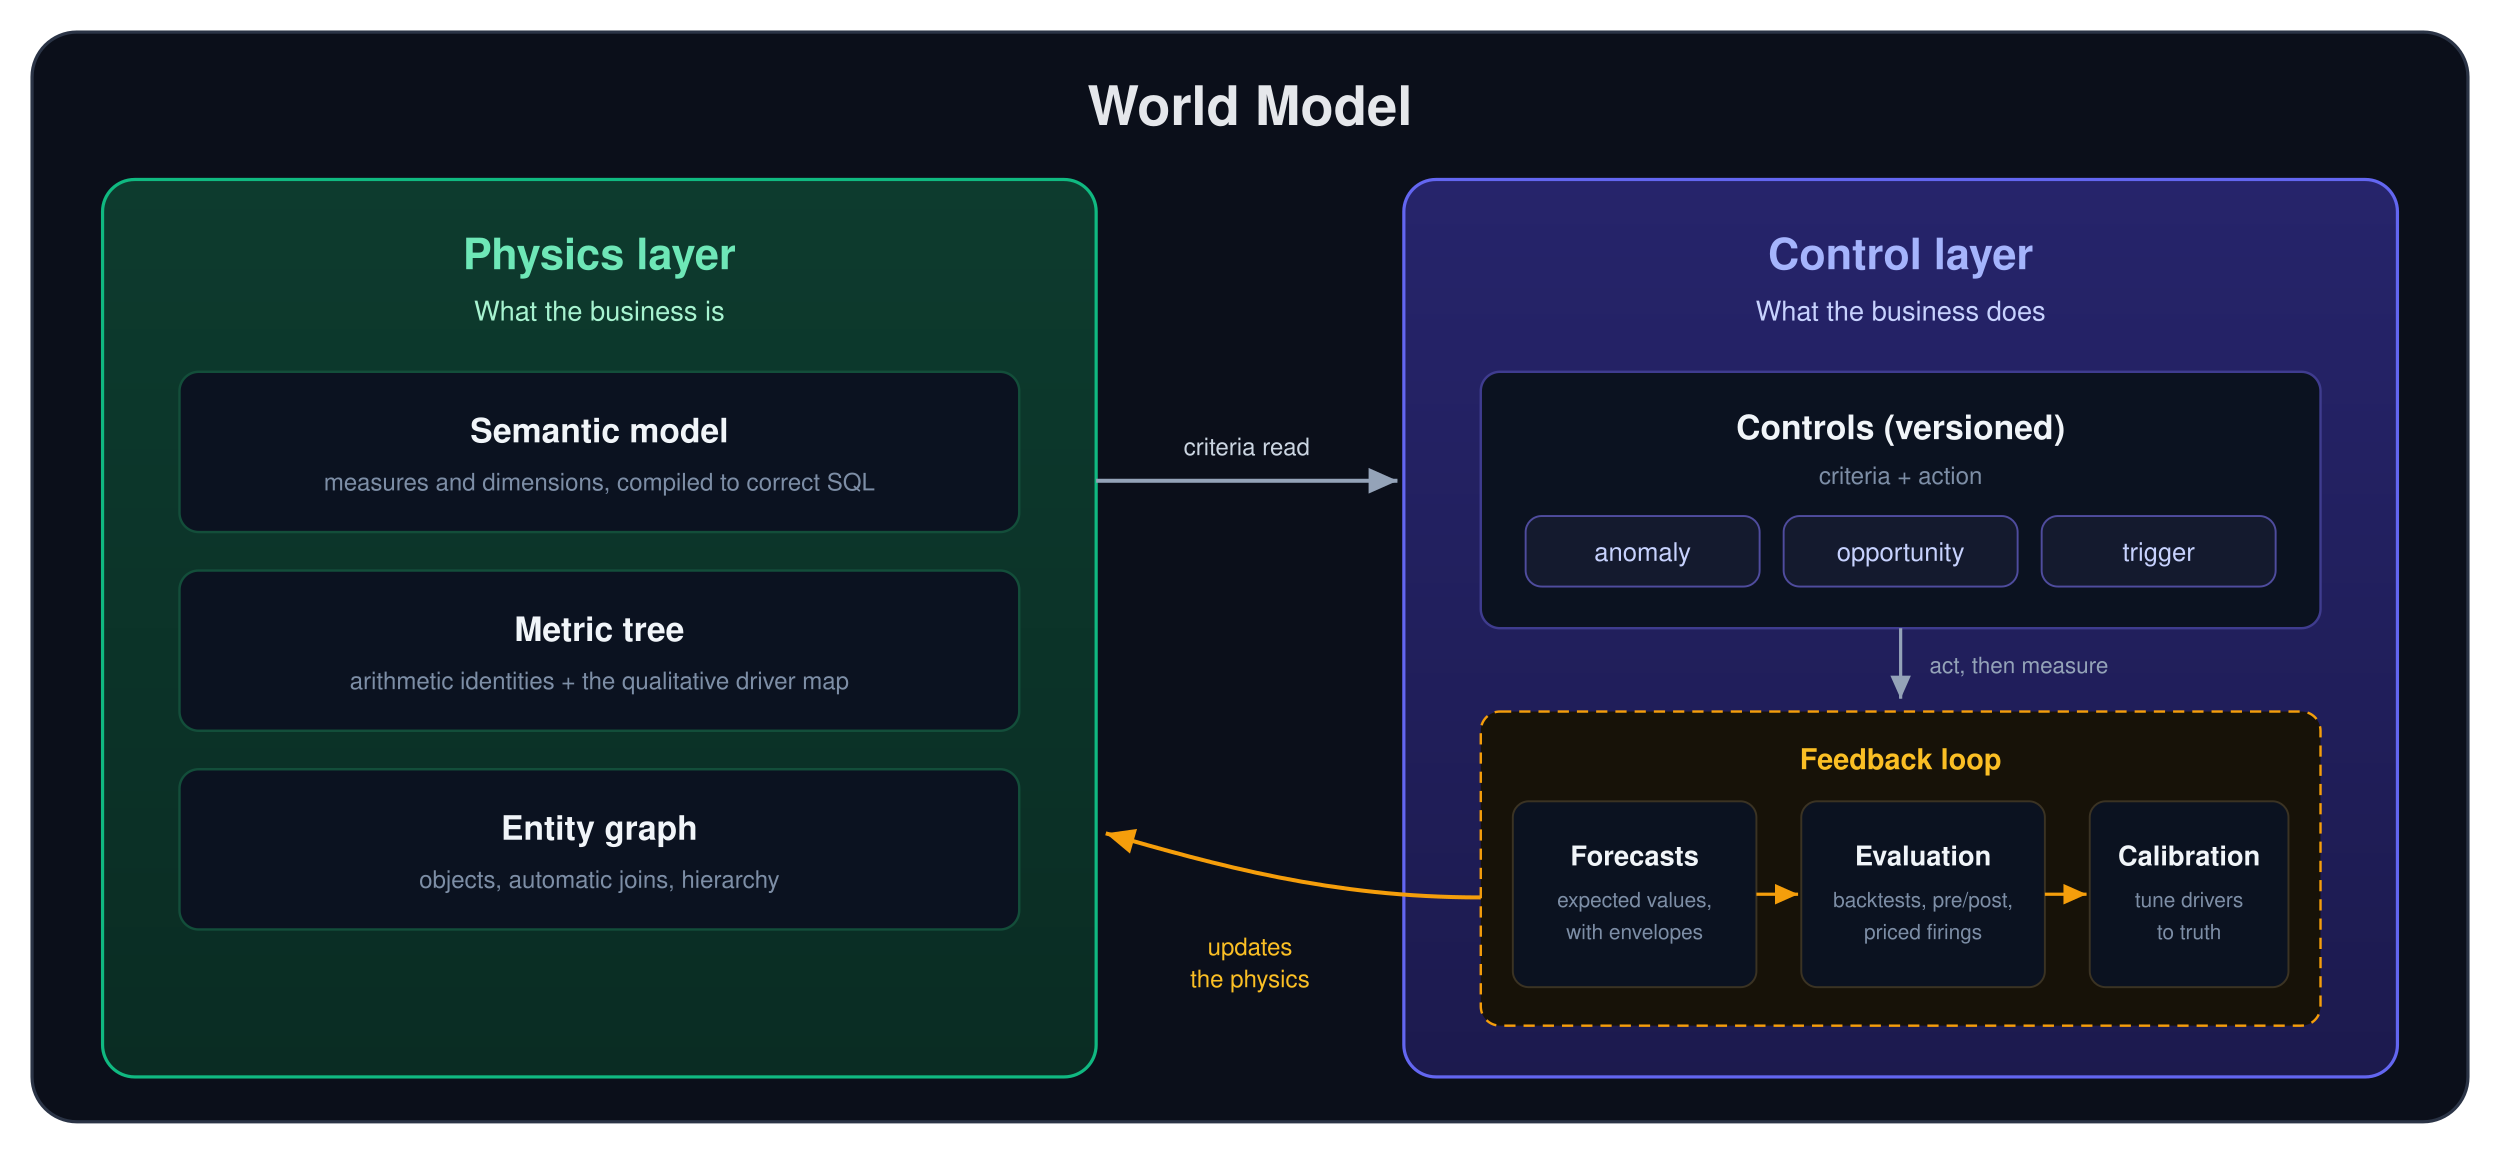
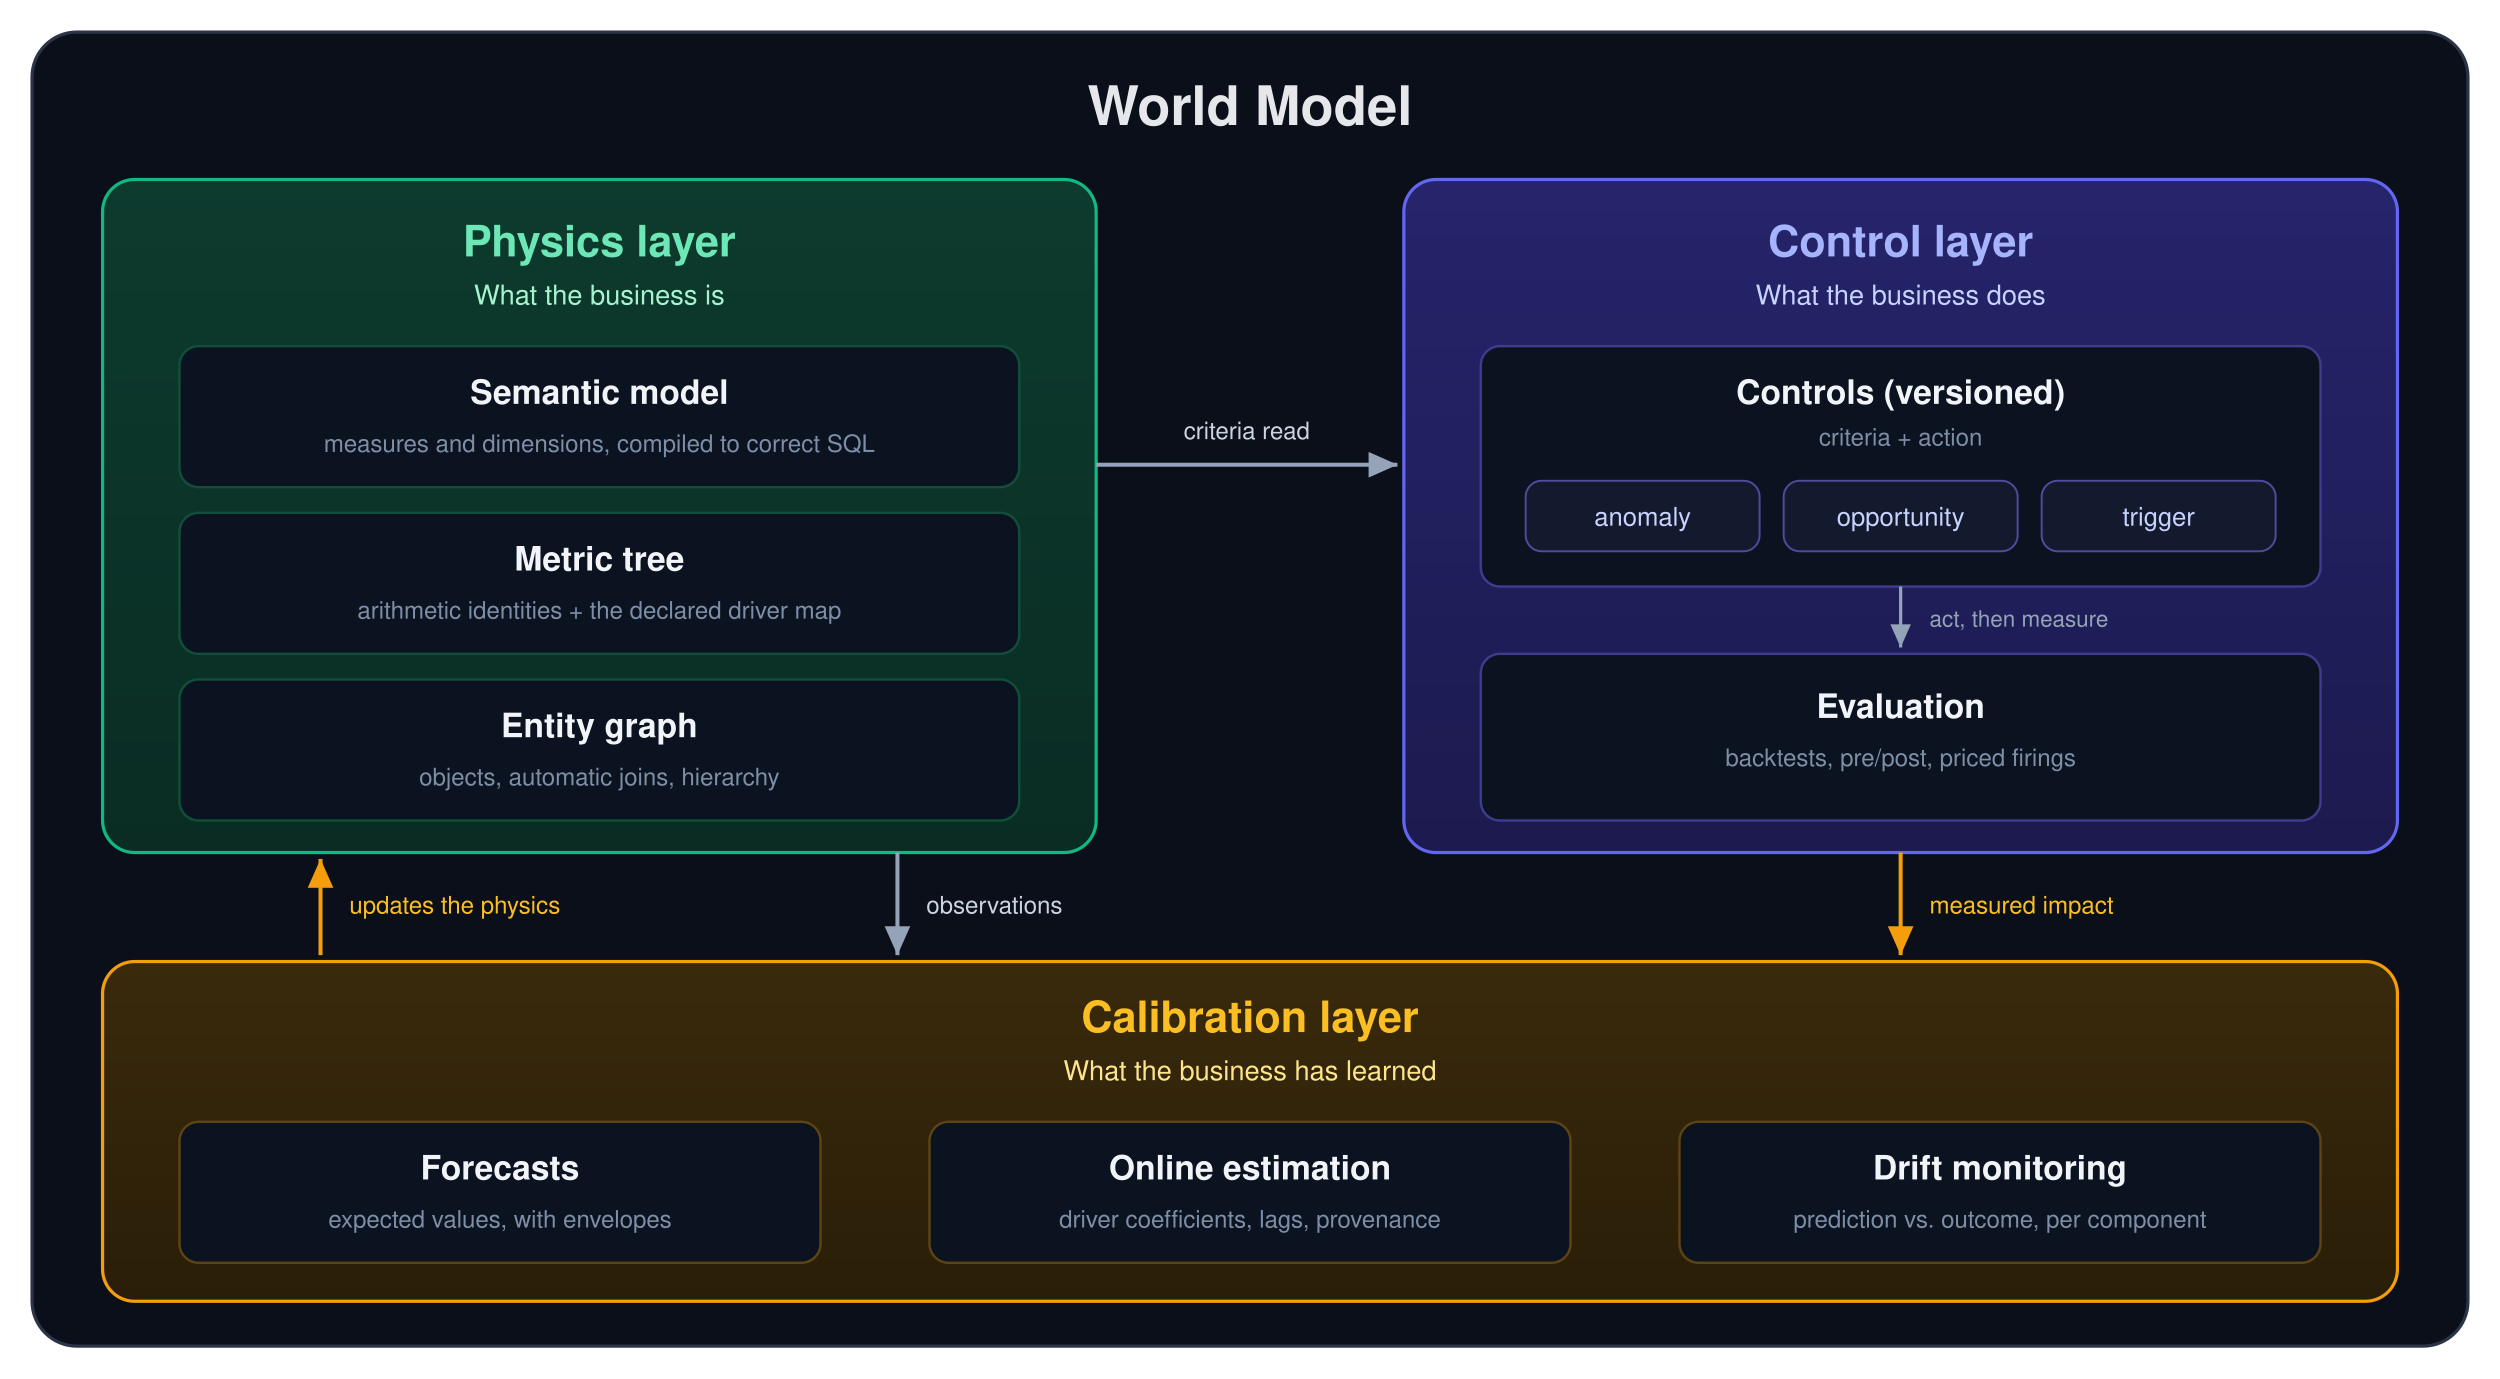
- <svg xmlns="http://www.w3.org/2000/svg" viewBox="0 0 1560 720" font-family="ui-sans-serif, -apple-system, 'Segoe UI', Helvetica, Arial, sans-serif">
+ <svg xmlns="http://www.w3.org/2000/svg" viewBox="0 0 1560 860" font-family="ui-sans-serif, -apple-system, 'Segoe UI', Helvetica, Arial, sans-serif">
  <defs>
    <marker id="arrow" viewBox="0 0 10 10" refX="9" refY="5" markerWidth="8" markerHeight="8" orient="auto-start-reverse">
      <path d="M 0 1 L 9 5 L 0 9 z" fill="#94a3b8" />
    </marker>
    <marker id="arrowAmber" viewBox="0 0 10 10" refX="9" refY="5" markerWidth="8" markerHeight="8" orient="auto-start-reverse">
      <path d="M 0 1 L 9 5 L 0 9 z" fill="#f59e0b" />
    </marker>
    <linearGradient id="physicsFill" x1="0" y1="0" x2="0" y2="1">
      <stop offset="0" stop-color="#0d3b2e" />
      <stop offset="1" stop-color="#0a2c23" />
    </linearGradient>
    <linearGradient id="controlFill" x1="0" y1="0" x2="0" y2="1">
      <stop offset="0" stop-color="#26246b" />
      <stop offset="1" stop-color="#1c1a4e" />
    </linearGradient>
+     <linearGradient id="calibrationFill" x1="0" y1="0" x2="0" y2="1">
+       <stop offset="0" stop-color="#3a2a0c" />
+       <stop offset="1" stop-color="#2a1e08" />
+     </linearGradient>
  </defs>
-   <rect x="20" y="20" width="1520" height="680" rx="28" fill="#0b0f1a" stroke="#2b3446" stroke-width="2" />
+   <rect x="20" y="20" width="1520" height="820" rx="28" fill="#0b0f1a" stroke="#2b3446" stroke-width="2" />
  <text x="780" y="78" text-anchor="middle" fill="#e5e7eb" font-size="34" font-weight="700">World Model</text>
-   <rect x="64" y="112" width="620" height="560" rx="20" fill="url(#physicsFill)" stroke="#10b981" stroke-width="2" />
-   <text x="374" y="168" text-anchor="middle" fill="#6ee7b7" font-size="27" font-weight="700">Physics layer</text>
-   <text x="374" y="200" text-anchor="middle" fill="#a7f3d0" font-size="17">What the business is</text>
-   <rect x="112" y="232" width="524" height="100" rx="12" fill="#0b1220" stroke="#134e3a" stroke-width="1.5" />
-   <text x="374" y="276" text-anchor="middle" fill="#f1f5f9" font-size="21" font-weight="600">Semantic model</text>
-   <text x="374" y="306" text-anchor="middle" fill="#7d8ea6" font-size="15">measures and dimensions, compiled to correct SQL</text>
-   <rect x="112" y="356" width="524" height="100" rx="12" fill="#0b1220" stroke="#134e3a" stroke-width="1.5" />
-   <text x="374" y="400" text-anchor="middle" fill="#f1f5f9" font-size="21" font-weight="600">Metric tree</text>
-   <text x="374" y="430" text-anchor="middle" fill="#7d8ea6" font-size="15">arithmetic identities + the qualitative driver map</text>
-   <rect x="112" y="480" width="524" height="100" rx="12" fill="#0b1220" stroke="#134e3a" stroke-width="1.5" />
-   <text x="374" y="524" text-anchor="middle" fill="#f1f5f9" font-size="21" font-weight="600">Entity graph</text>
-   <text x="374" y="554" text-anchor="middle" fill="#7d8ea6" font-size="15">objects, automatic joins, hierarchy</text>
-   <rect x="876" y="112" width="620" height="560" rx="20" fill="url(#controlFill)" stroke="#6366f1" stroke-width="2" />
-   <text x="1186" y="168" text-anchor="middle" fill="#a5b4fc" font-size="27" font-weight="700">Control layer</text>
-   <text x="1186" y="200" text-anchor="middle" fill="#c7d2fe" font-size="17">What the business does</text>
-   <rect x="924" y="232" width="524" height="160" rx="12" fill="#0b1220" stroke="#3f3c8f" stroke-width="1.5" />
-   <text x="1186" y="274" text-anchor="middle" fill="#f1f5f9" font-size="21" font-weight="600">Controls (versioned)</text>
-   <text x="1186" y="302" text-anchor="middle" fill="#7d8ea6" font-size="15">criteria + action</text>
-   <rect x="952" y="322" width="146" height="44" rx="10" fill="#141a2e" stroke="#4f4c9e" stroke-width="1.2" />
-   <text x="1025" y="350" text-anchor="middle" fill="#c7d2fe" font-size="16">anomaly</text>
-   <rect x="1113" y="322" width="146" height="44" rx="10" fill="#141a2e" stroke="#4f4c9e" stroke-width="1.2" />
-   <text x="1186" y="350" text-anchor="middle" fill="#c7d2fe" font-size="16">opportunity</text>
-   <rect x="1274" y="322" width="146" height="44" rx="10" fill="#141a2e" stroke="#4f4c9e" stroke-width="1.2" />
-   <text x="1347" y="350" text-anchor="middle" fill="#c7d2fe" font-size="16">trigger</text>
-   <line x1="1186" y1="392" x2="1186" y2="436" stroke="#94a3b8" stroke-width="2" marker-end="url(#arrow)" />
-   <text x="1204" y="420" fill="#94a3b8" font-size="14">act, then measure</text>
-   <rect x="924" y="444" width="524" height="196" rx="12" fill="#171208" stroke="#f59e0b" stroke-width="1.5" stroke-dasharray="7 5" />
-   <text x="1186" y="480" text-anchor="middle" fill="#fbbf24" font-size="18" font-weight="700">Feedback loop</text>
-   <rect x="944" y="500" width="152" height="116" rx="10" fill="#0b1220" stroke="#3b3323" stroke-width="1.2" />
-   <text x="1020" y="540" text-anchor="middle" fill="#f1f5f9" font-size="17" font-weight="600">Forecasts</text>
-   <text x="1020" y="566" text-anchor="middle" fill="#7d8ea6" font-size="13">expected values,</text>
-   <text x="1020" y="586" text-anchor="middle" fill="#7d8ea6" font-size="13">with envelopes</text>
-   <line x1="1096" y1="558" x2="1122" y2="558" stroke="#f59e0b" stroke-width="2" marker-end="url(#arrowAmber)" />
-   <rect x="1124" y="500" width="152" height="116" rx="10" fill="#0b1220" stroke="#3b3323" stroke-width="1.2" />
-   <text x="1200" y="540" text-anchor="middle" fill="#f1f5f9" font-size="17" font-weight="600">Evaluation</text>
-   <text x="1200" y="566" text-anchor="middle" fill="#7d8ea6" font-size="13">backtests, pre/post,</text>
-   <text x="1200" y="586" text-anchor="middle" fill="#7d8ea6" font-size="13">priced firings</text>
-   <line x1="1276" y1="558" x2="1302" y2="558" stroke="#f59e0b" stroke-width="2" marker-end="url(#arrowAmber)" />
-   <rect x="1304" y="500" width="124" height="116" rx="10" fill="#0b1220" stroke="#3b3323" stroke-width="1.2" />
-   <text x="1366" y="540" text-anchor="middle" fill="#f1f5f9" font-size="17" font-weight="600">Calibration</text>
-   <text x="1366" y="566" text-anchor="middle" fill="#7d8ea6" font-size="13">tune drivers</text>
-   <text x="1366" y="586" text-anchor="middle" fill="#7d8ea6" font-size="13">to truth</text>
-   <line x1="684" y1="300" x2="872" y2="300" stroke="#94a3b8" stroke-width="2.5" marker-end="url(#arrow)" />
-   <text x="778" y="284" text-anchor="middle" fill="#cbd5e1" font-size="15">criteria read</text>
-   <path d="M 924 560 C 830 560, 760 540, 690 520" fill="none" stroke="#f59e0b" stroke-width="2.5" marker-end="url(#arrowAmber)" />
-   <text x="780" y="596" text-anchor="middle" fill="#fbbf24" font-size="15">updates</text>
-   <text x="780" y="616" text-anchor="middle" fill="#fbbf24" font-size="15">the physics</text>
+   <rect x="64" y="112" width="620" height="420" rx="20" fill="url(#physicsFill)" stroke="#10b981" stroke-width="2" />
+   <text x="374" y="160" text-anchor="middle" fill="#6ee7b7" font-size="27" font-weight="700">Physics layer</text>
+   <text x="374" y="190" text-anchor="middle" fill="#a7f3d0" font-size="17">What the business is</text>
+   <rect x="112" y="216" width="524" height="88" rx="12" fill="#0b1220" stroke="#134e3a" stroke-width="1.5" />
+   <text x="374" y="252" text-anchor="middle" fill="#f1f5f9" font-size="21" font-weight="600">Semantic model</text>
+   <text x="374" y="282" text-anchor="middle" fill="#7d8ea6" font-size="15">measures and dimensions, compiled to correct SQL</text>
+   <rect x="112" y="320" width="524" height="88" rx="12" fill="#0b1220" stroke="#134e3a" stroke-width="1.5" />
+   <text x="374" y="356" text-anchor="middle" fill="#f1f5f9" font-size="21" font-weight="600">Metric tree</text>
+   <text x="374" y="386" text-anchor="middle" fill="#7d8ea6" font-size="15">arithmetic identities + the declared driver map</text>
+   <rect x="112" y="424" width="524" height="88" rx="12" fill="#0b1220" stroke="#134e3a" stroke-width="1.5" />
+   <text x="374" y="460" text-anchor="middle" fill="#f1f5f9" font-size="21" font-weight="600">Entity graph</text>
+   <text x="374" y="490" text-anchor="middle" fill="#7d8ea6" font-size="15">objects, automatic joins, hierarchy</text>
+   <rect x="876" y="112" width="620" height="420" rx="20" fill="url(#controlFill)" stroke="#6366f1" stroke-width="2" />
+   <text x="1186" y="160" text-anchor="middle" fill="#a5b4fc" font-size="27" font-weight="700">Control layer</text>
+   <text x="1186" y="190" text-anchor="middle" fill="#c7d2fe" font-size="17">What the business does</text>
+   <rect x="924" y="216" width="524" height="150" rx="12" fill="#0b1220" stroke="#3f3c8f" stroke-width="1.5" />
+   <text x="1186" y="252" text-anchor="middle" fill="#f1f5f9" font-size="21" font-weight="600">Controls (versioned)</text>
+   <text x="1186" y="278" text-anchor="middle" fill="#7d8ea6" font-size="15">criteria + action</text>
+   <rect x="952" y="300" width="146" height="44" rx="10" fill="#141a2e" stroke="#4f4c9e" stroke-width="1.2" />
+   <text x="1025" y="328" text-anchor="middle" fill="#c7d2fe" font-size="16">anomaly</text>
+   <rect x="1113" y="300" width="146" height="44" rx="10" fill="#141a2e" stroke="#4f4c9e" stroke-width="1.2" />
+   <text x="1186" y="328" text-anchor="middle" fill="#c7d2fe" font-size="16">opportunity</text>
+   <rect x="1274" y="300" width="146" height="44" rx="10" fill="#141a2e" stroke="#4f4c9e" stroke-width="1.2" />
+   <text x="1347" y="328" text-anchor="middle" fill="#c7d2fe" font-size="16">trigger</text>
+   <line x1="1186" y1="366" x2="1186" y2="404" stroke="#94a3b8" stroke-width="2" marker-end="url(#arrow)" />
+   <text x="1204" y="391" fill="#94a3b8" font-size="14">act, then measure</text>
+   <rect x="924" y="408" width="524" height="104" rx="12" fill="#0b1220" stroke="#3f3c8f" stroke-width="1.5" />
+   <text x="1186" y="448" text-anchor="middle" fill="#f1f5f9" font-size="21" font-weight="600">Evaluation</text>
+   <text x="1186" y="478" text-anchor="middle" fill="#7d8ea6" font-size="15">backtests, pre/post, priced firings</text>
+   <rect x="64" y="600" width="1432" height="212" rx="20" fill="url(#calibrationFill)" stroke="#f59e0b" stroke-width="2" />
+   <text x="780" y="644" text-anchor="middle" fill="#fbbf24" font-size="27" font-weight="700">Calibration layer</text>
+   <text x="780" y="674" text-anchor="middle" fill="#fde68a" font-size="17">What the business has learned</text>
+   <rect x="112" y="700" width="400" height="88" rx="12" fill="#0b1220" stroke="#5c4413" stroke-width="1.5" />
+   <text x="312" y="736" text-anchor="middle" fill="#f1f5f9" font-size="21" font-weight="600">Forecasts</text>
+   <text x="312" y="766" text-anchor="middle" fill="#7d8ea6" font-size="15">expected values, with envelopes</text>
+   <rect x="580" y="700" width="400" height="88" rx="12" fill="#0b1220" stroke="#5c4413" stroke-width="1.5" />
+   <text x="780" y="736" text-anchor="middle" fill="#f1f5f9" font-size="21" font-weight="600">Online estimation</text>
+   <text x="780" y="766" text-anchor="middle" fill="#7d8ea6" font-size="15">driver coefficients, lags, provenance</text>
+   <rect x="1048" y="700" width="400" height="88" rx="12" fill="#0b1220" stroke="#5c4413" stroke-width="1.5" />
+   <text x="1248" y="736" text-anchor="middle" fill="#f1f5f9" font-size="21" font-weight="600">Drift monitoring</text>
+   <text x="1248" y="766" text-anchor="middle" fill="#7d8ea6" font-size="15">prediction vs. outcome, per component</text>
+   <line x1="684" y1="290" x2="872" y2="290" stroke="#94a3b8" stroke-width="2.5" marker-end="url(#arrow)" />
+   <text x="778" y="274" text-anchor="middle" fill="#cbd5e1" font-size="15">criteria read</text>
+   <line x1="560" y1="532" x2="560" y2="596" stroke="#94a3b8" stroke-width="2.5" marker-end="url(#arrow)" />
+   <text x="578" y="570" fill="#cbd5e1" font-size="15">observations</text>
+   <line x1="1186" y1="532" x2="1186" y2="596" stroke="#f59e0b" stroke-width="2.5" marker-end="url(#arrowAmber)" />
+   <text x="1204" y="570" fill="#fbbf24" font-size="15">measured impact</text>
+   <line x1="200" y1="596" x2="200" y2="536" stroke="#f59e0b" stroke-width="2.5" marker-end="url(#arrowAmber)" />
+   <text x="218" y="570" fill="#fbbf24" font-size="15">updates the physics</text>
</svg>
